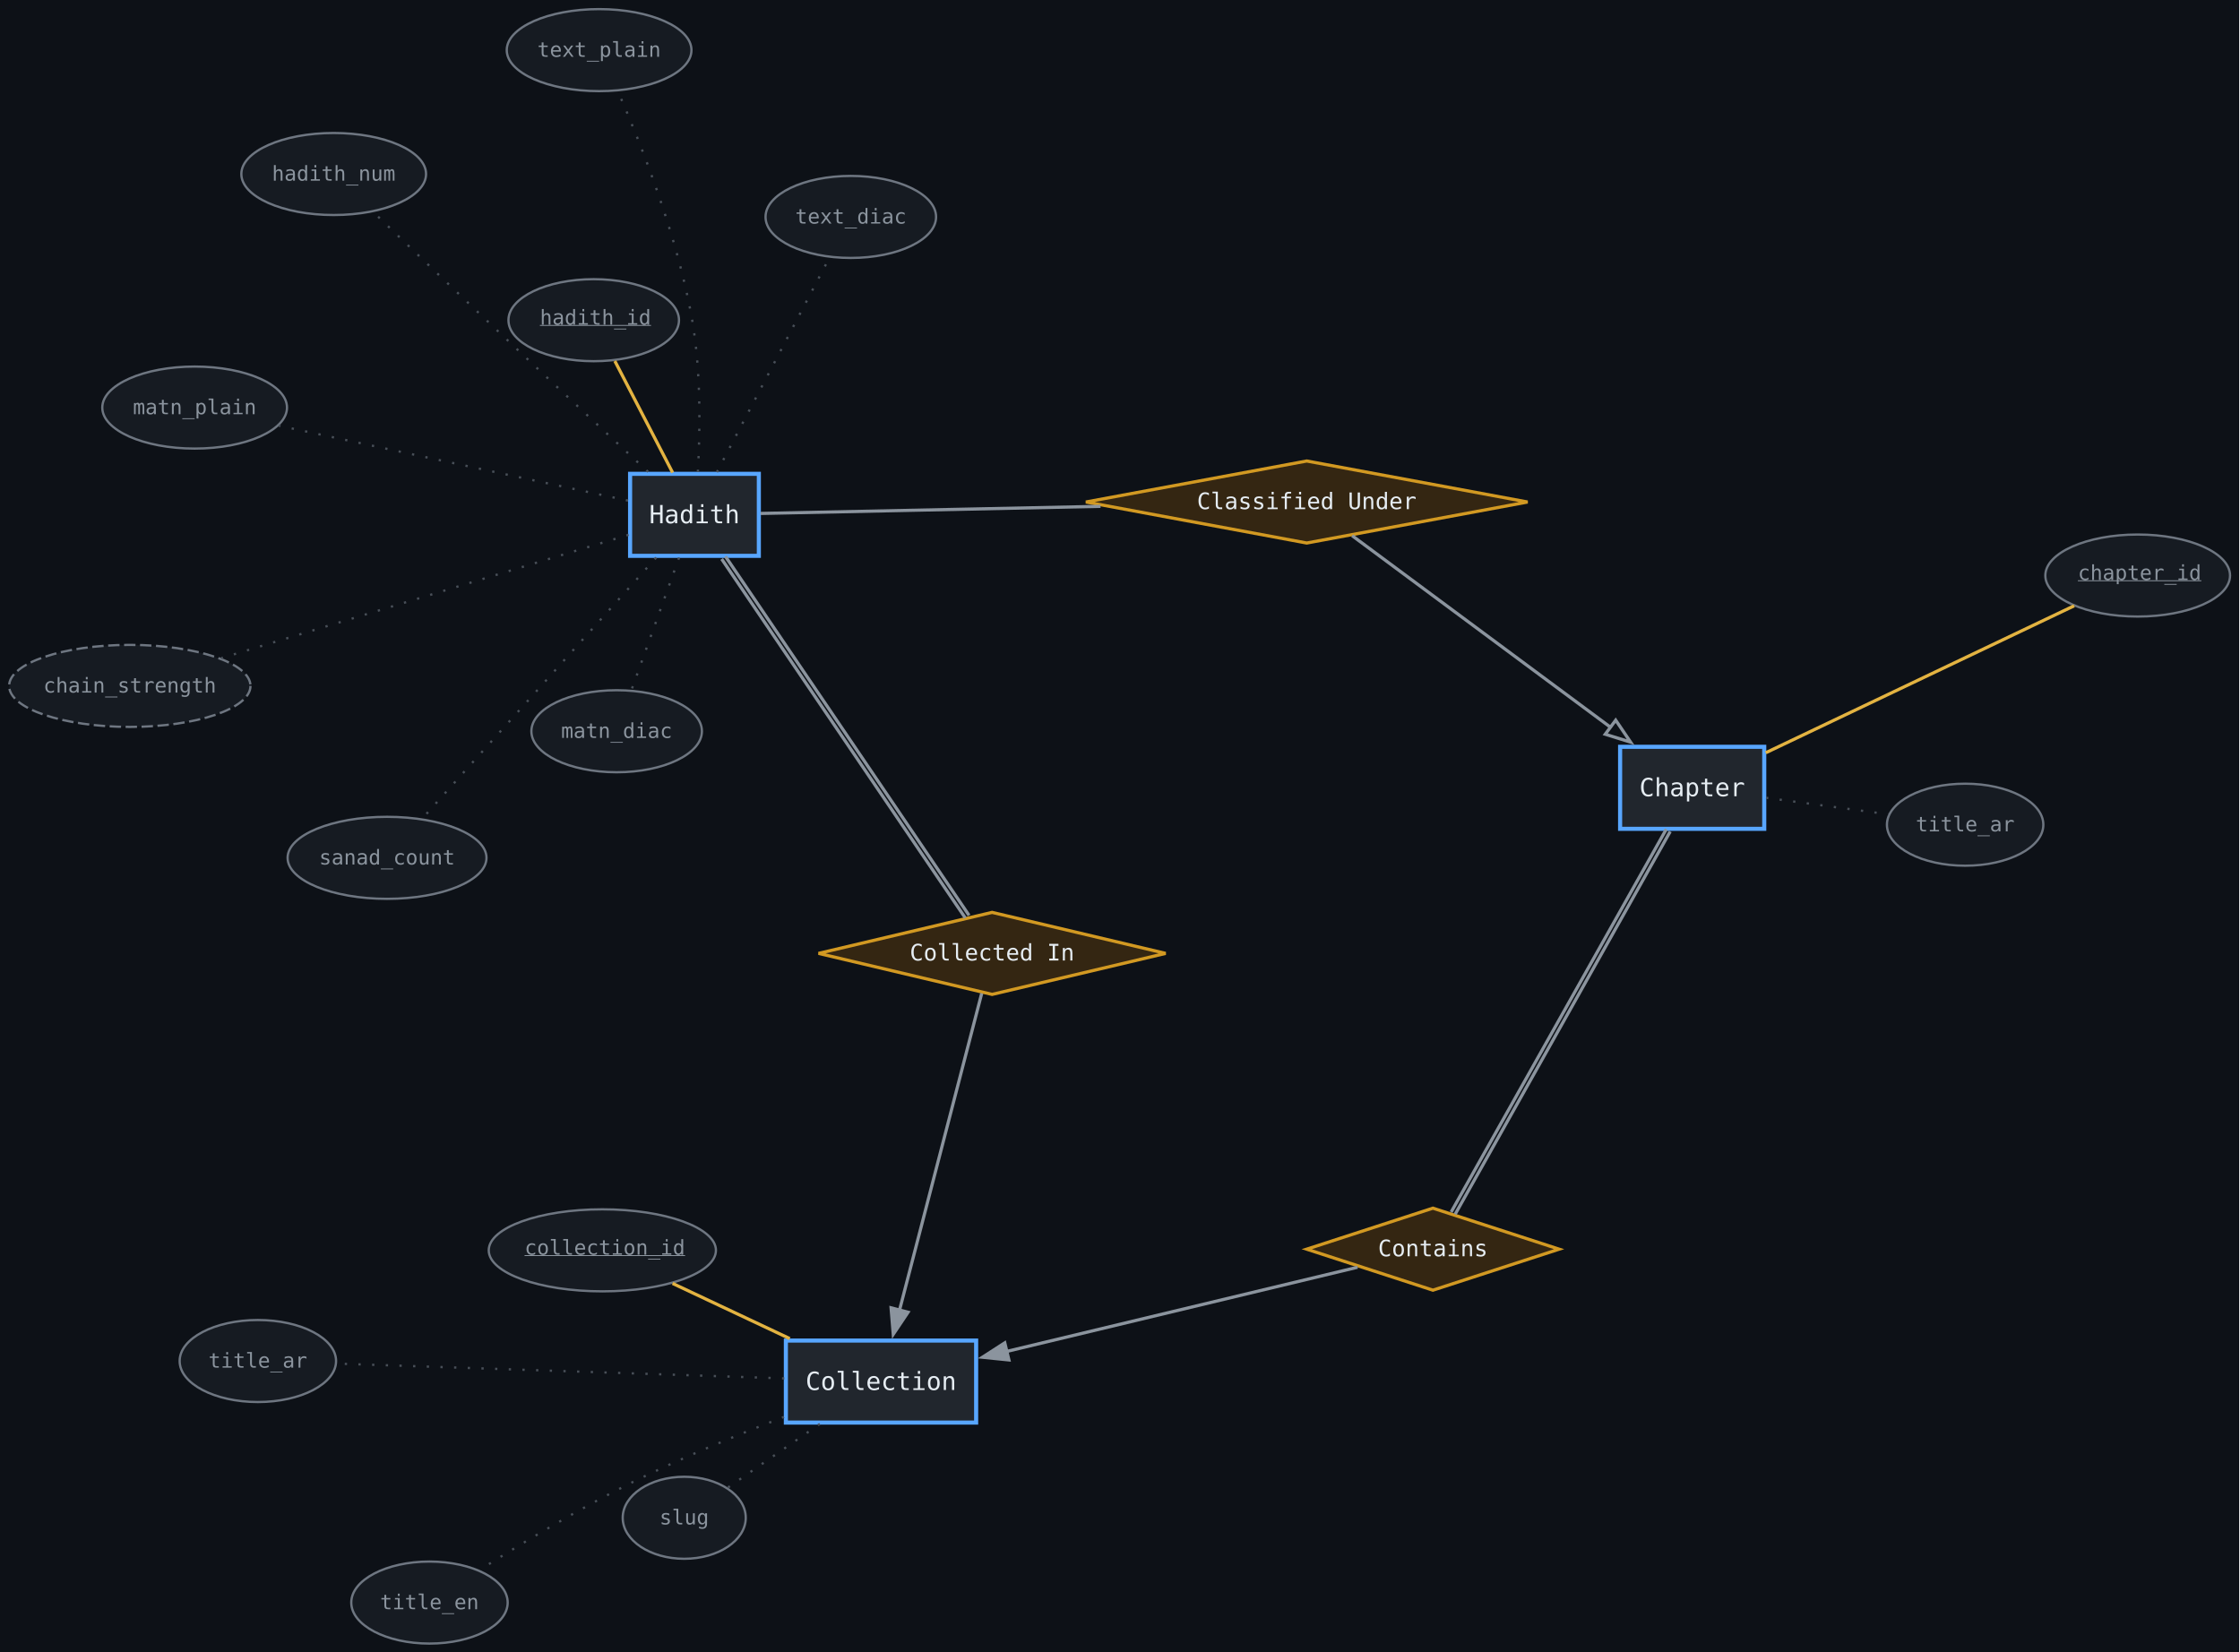
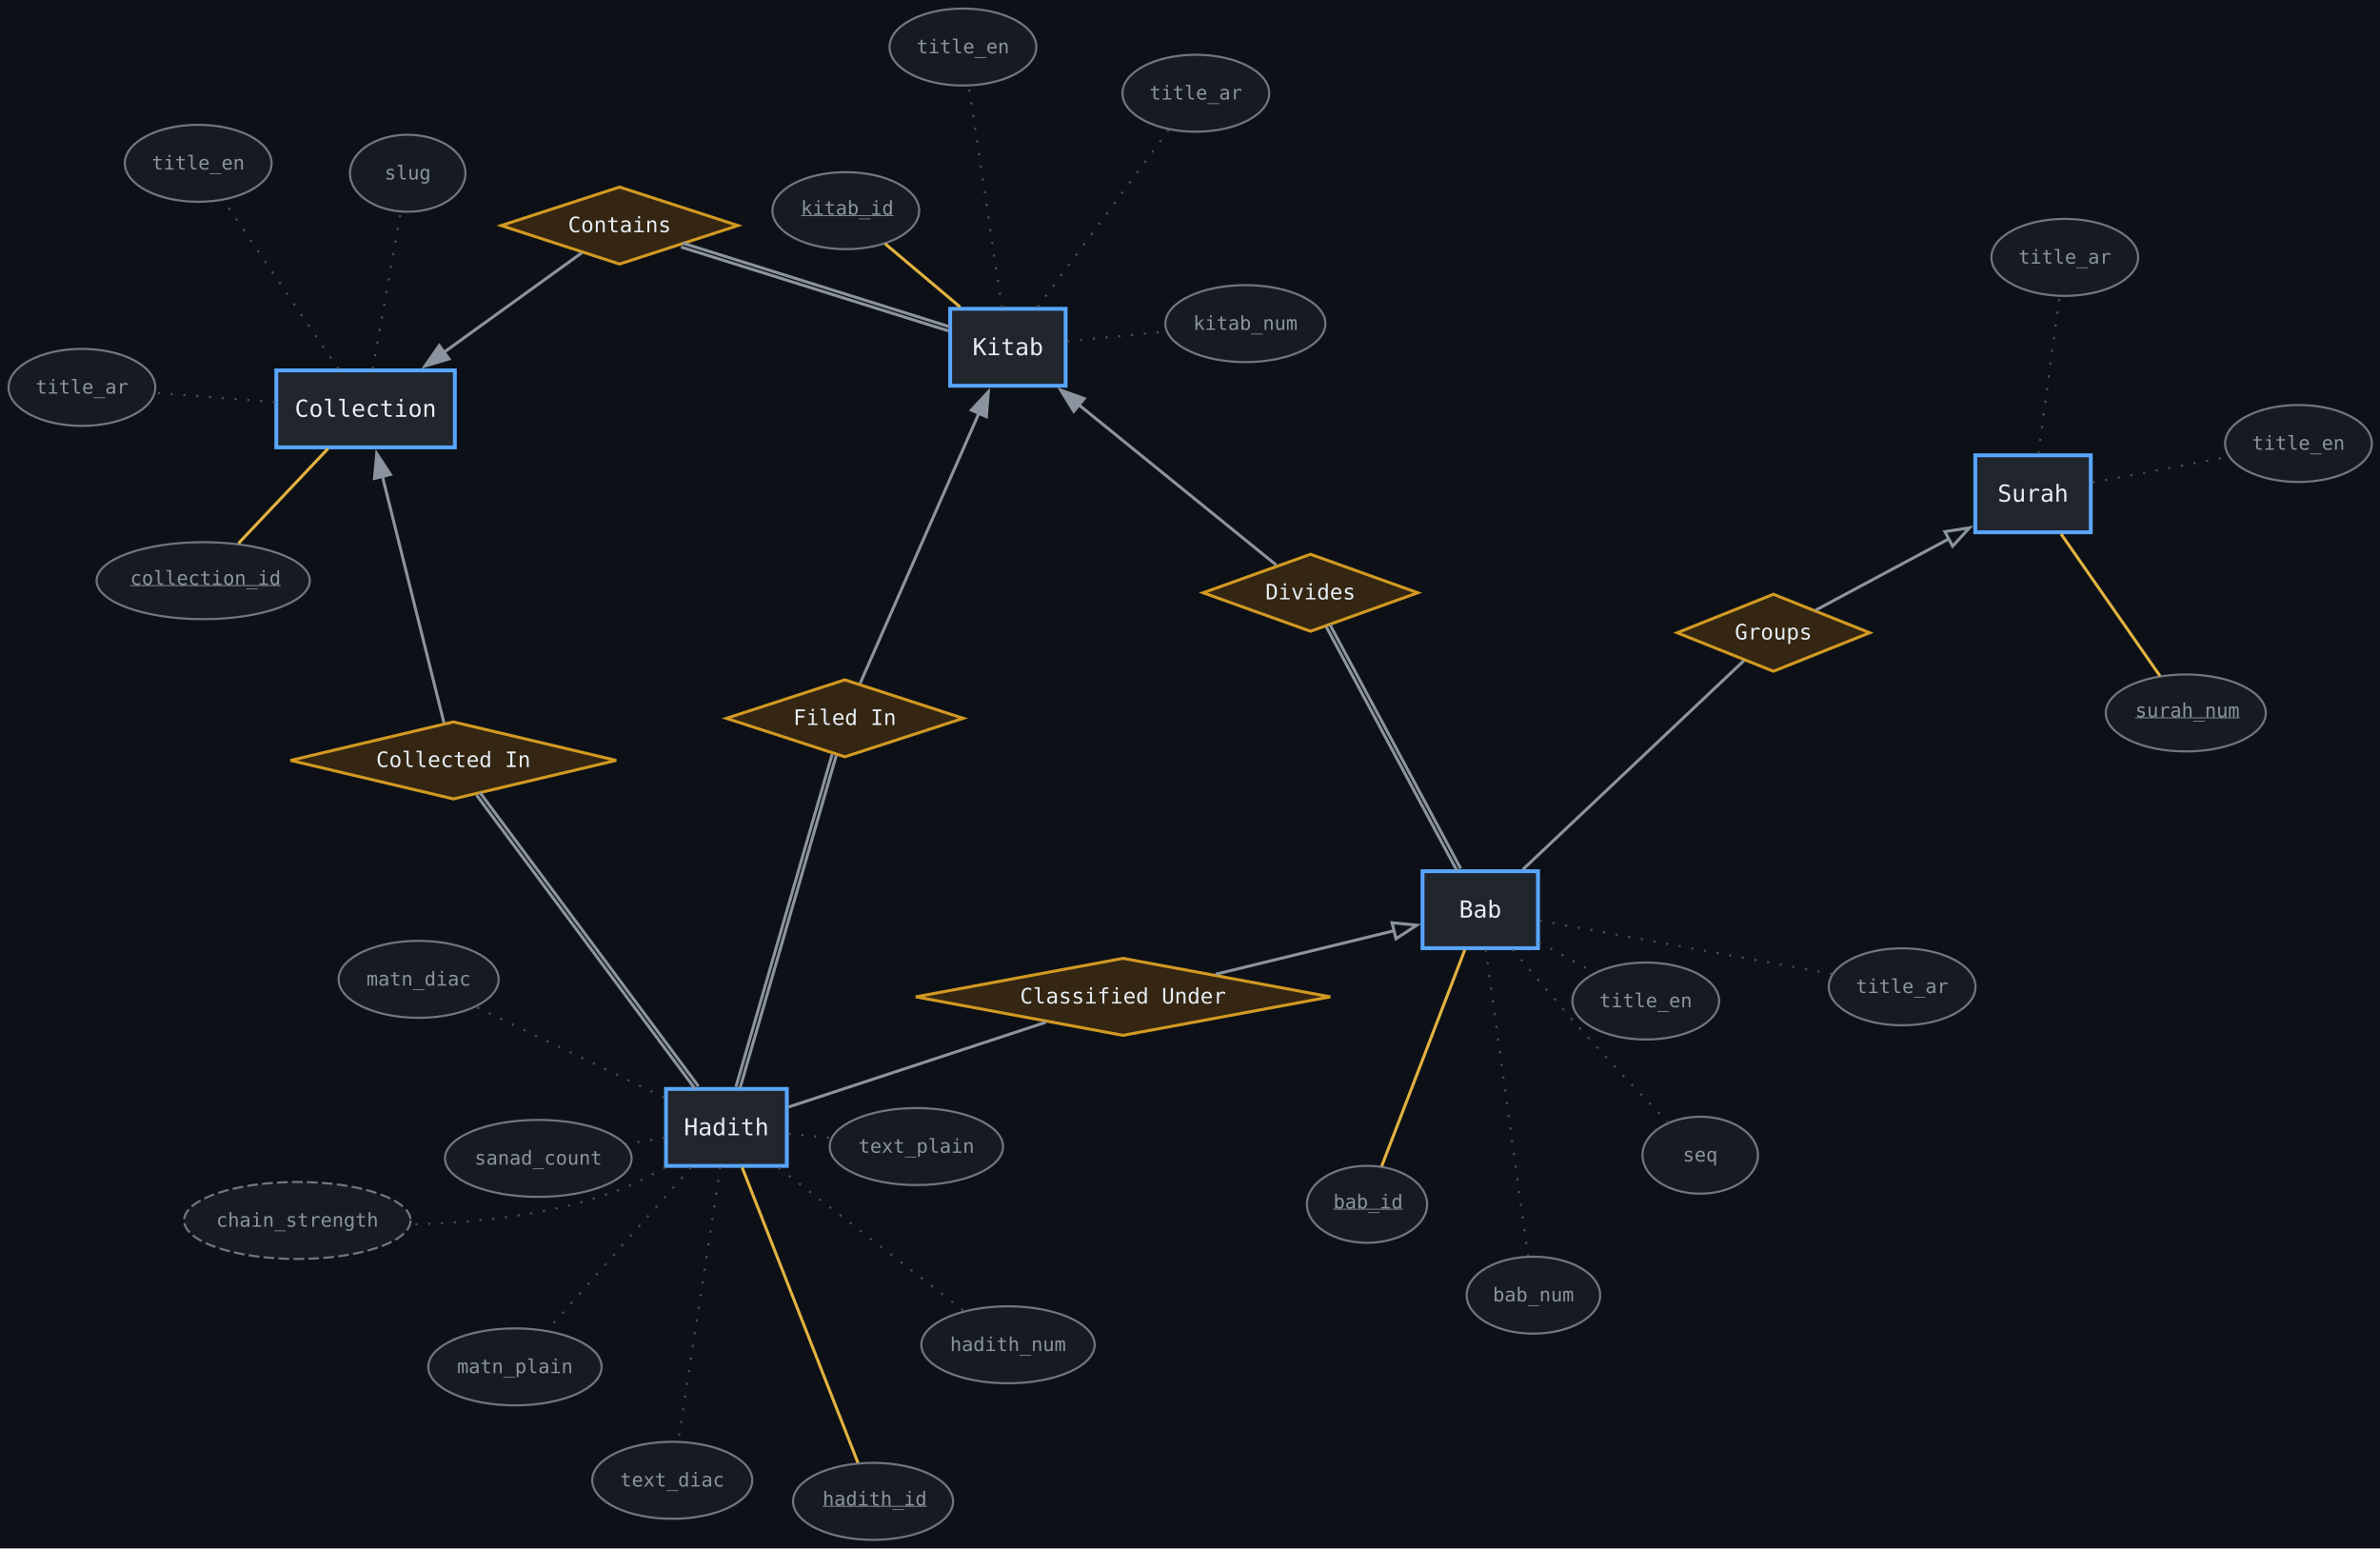
- <svg xmlns="http://www.w3.org/2000/svg" width="983pt" height="725pt" viewBox="0.00 0.00 983.00 725.00">
-   <g id="graph0" class="graph" transform="scale(1 1) rotate(0) translate(4 721.36)">
-     <polygon fill="#0d1117" stroke="none" points="-4,4 -4,-721.36 978.64,-721.36 978.64,4 -4,4" />
+ <svg xmlns="http://www.w3.org/2000/svg" width="1113pt" height="724pt" viewBox="0.00 0.00 1113.00 724.00">
+   <g id="graph0" class="graph" transform="scale(1 1) rotate(0) translate(4 720.06)">
+     <polygon fill="#0d1117" stroke="none" points="-4,4 -4,-720.06 1109.19,-720.06 1109.19,4 -4,4" />
    <g id="node1" class="node">
-       <polygon fill="#21262d" stroke="#58a6ff" stroke-width="1.8" points="424.37,-132.99 340.87,-132.99 340.87,-96.99 424.37,-96.99 424.37,-132.99" />
-       <text xml:space="preserve" text-anchor="middle" x="382.62" y="-111.29" font-family="DejaVu Sans Mono" font-size="11.00" fill="#e6edf3">Collection</text>
+       <polygon fill="#21262d" stroke="#58a6ff" stroke-width="1.8" points="208.71,-546.86 125.21,-546.86 125.21,-510.86 208.71,-510.86 208.71,-546.86" />
+       <text xml:space="preserve" text-anchor="middle" x="166.96" y="-525.16" font-family="DejaVu Sans Mono" font-size="11.00" fill="#e6edf3">Collection</text>
+     </g>
+     <g id="node6" class="node">
+       <polygon fill="#342612" stroke="#d29922" stroke-width="1.4" points="285.74,-632.59 230.36,-614.59 285.74,-596.59 341.12,-614.59 285.74,-632.59" />
+       <text xml:space="preserve" text-anchor="middle" x="285.74" y="-611.46" font-family="DejaVu Sans Mono" font-size="10.00" fill="#e6edf3">Contains</text>
+     </g>
+     <g id="edge25" class="edge">
+       <path fill="none" stroke="#8b949e" stroke-width="1.4" d="M203.46,-555.2C224.97,-570.73 251.21,-589.67 268.18,-601.92" />
+       <polygon fill="#8b949e" stroke="#8b949e" stroke-width="1.4" points="205.92,-552.23 194.75,-548.91 201.41,-558.47 205.92,-552.23" />
+     </g>
+     <g id="node10" class="node">
+       <polygon fill="#342612" stroke="#d29922" stroke-width="1.4" points="208.02,-382.48 131.87,-364.48 208.02,-346.48 284.17,-364.48 208.02,-382.48" />
+       <text xml:space="preserve" text-anchor="middle" x="208.02" y="-361.35" font-family="DejaVu Sans Mono" font-size="10.00" fill="#e6edf3">Collected In</text>
+     </g>
+     <g id="edge27" class="edge">
+       <path fill="none" stroke="#8b949e" stroke-width="1.4" d="M174.79,-497.5C183.35,-463.26 196.73,-409.66 203.61,-382.12" />
+       <polygon fill="#8b949e" stroke="#8b949e" stroke-width="1.4" points="171.12,-496.34 172.19,-507.95 178.59,-498.21 171.12,-496.34" />
+     </g>
+     <g id="node12" class="node">
+       <ellipse fill="#161b22" stroke="#6e7681" cx="91.02" cy="-448.53" rx="49.85" ry="18" />
+       <text xml:space="preserve" text-anchor="start" x="56.9" y="-446.61" font-family="DejaVu Sans Mono" text-decoration="underline" font-size="9.00" fill="#8b949e">collection_id</text>
+     </g>
+     <g id="edge1" class="edge">
+       <path fill="none" stroke="#e3b341" stroke-width="1.4" d="M149.35,-510.23C136.73,-496.88 119.85,-479.03 107.5,-465.96" />
+     </g>
+     <g id="node13" class="node">
+       <ellipse fill="#161b22" stroke="#6e7681" cx="186.66" cy="-639.05" rx="27" ry="18" />
+       <text xml:space="preserve" text-anchor="middle" x="186.66" y="-636.12" font-family="DejaVu Sans Mono" font-size="9.00" fill="#8b949e">slug</text>
+     </g>
+     <g id="edge2" class="edge">
+       <path fill="none" stroke="#484f58" stroke-dasharray="1,5" d="M170.3,-547.55C173.97,-568.06 179.81,-600.75 183.43,-621" />
+     </g>
+     <g id="node14" class="node">
+       <ellipse fill="#161b22" stroke="#6e7681" cx="34.32" cy="-538.92" rx="34.32" ry="18" />
+       <text xml:space="preserve" text-anchor="middle" x="34.32" y="-535.99" font-family="DejaVu Sans Mono" font-size="9.00" fill="#8b949e">title_ar</text>
+     </g>
+     <g id="edge3" class="edge">
+       <path fill="none" stroke="#484f58" stroke-dasharray="1,5" d="M124.63,-532.07C106.58,-533.44 85.8,-535.01 68.72,-536.31" />
+     </g>
+     <g id="node15" class="node">
+       <ellipse fill="#161b22" stroke="#6e7681" cx="88.7" cy="-643.7" rx="34.32" ry="18" />
+       <text xml:space="preserve" text-anchor="middle" x="88.7" y="-640.78" font-family="DejaVu Sans Mono" font-size="9.00" fill="#8b949e">title_en</text>
+     </g>
+     <g id="edge4" class="edge">
+       <path fill="none" stroke="#484f58" stroke-dasharray="1,5" d="M154.21,-547.57C139.32,-569.43 114.86,-605.31 100.42,-626.5" />
+     </g>
+     <g id="node2" class="node">
+       <polygon fill="#21262d" stroke="#58a6ff" stroke-width="1.8" points="494.35,-575.67 440.35,-575.67 440.35,-539.67 494.35,-539.67 494.35,-575.67" />
+       <text xml:space="preserve" text-anchor="middle" x="467.35" y="-553.97" font-family="DejaVu Sans Mono" font-size="11.00" fill="#e6edf3">Kitab</text>
+     </g>
+     <g id="edge26" class="edge">
+       <path fill="none" stroke="#8b949e" stroke-width="1.4" d="M440.07,-567.27C406.33,-577.84 349.48,-595.66 315.08,-606.44" />
+       <path fill="none" stroke="#8b949e" stroke-width="1.4" d="M439.47,-565.36C405.73,-575.93 348.88,-593.75 314.49,-604.53" />
+     </g>
+     <g id="node7" class="node">
+       <polygon fill="#342612" stroke="#d29922" stroke-width="1.4" points="608.83,-460.87 558.64,-442.87 608.83,-424.87 659.02,-442.87 608.83,-460.87" />
+       <text xml:space="preserve" text-anchor="middle" x="608.83" y="-439.75" font-family="DejaVu Sans Mono" font-size="10.00" fill="#e6edf3">Divides</text>
+     </g>
+     <g id="edge29" class="edge">
+       <path fill="none" stroke="#8b949e" stroke-width="1.4" d="M500.5,-530.77C529.55,-507.19 570.53,-473.95 592.83,-455.85" />
+       <polygon fill="#8b949e" stroke="#8b949e" stroke-width="1.4" points="498.16,-527.71 492.04,-537.63 503.01,-533.69 498.16,-527.71" />
+     </g>
+     <g id="node9" class="node">
+       <polygon fill="#342612" stroke="#d29922" stroke-width="1.4" points="391.06,-402.16 335.68,-384.16 391.06,-366.16 446.44,-384.16 391.06,-402.16" />
+       <text xml:space="preserve" text-anchor="middle" x="391.06" y="-381.04" font-family="DejaVu Sans Mono" font-size="10.00" fill="#e6edf3">Filed In</text>
+     </g>
+     <g id="edge33" class="edge">
+       <path fill="none" stroke="#8b949e" stroke-width="1.4" d="M453.76,-526.77C437.52,-489.81 410.92,-429.34 398.23,-400.48" />
+       <polygon fill="#8b949e" stroke="#8b949e" stroke-width="1.4" points="450.24,-528.31 458.19,-536.83 457.28,-525.21 450.24,-528.31" />
+     </g>
+     <g id="node16" class="node">
+       <ellipse fill="#161b22" stroke="#6e7681" cx="391.54" cy="-621.55" rx="34.32" ry="18" />
+       <text xml:space="preserve" text-anchor="start" x="370.54" y="-619.63" font-family="DejaVu Sans Mono" text-decoration="underline" font-size="9.00" fill="#8b949e">kitab_id</text>
+     </g>
+     <g id="edge5" class="edge">
+       <path fill="none" stroke="#e3b341" stroke-width="1.4" d="M445.01,-576.49C433.83,-585.91 420.47,-597.18 409.89,-606.09" />
+     </g>
+     <g id="node17" class="node">
+       <ellipse fill="#161b22" stroke="#6e7681" cx="578.41" cy="-568.73" rx="37.42" ry="18" />
+       <text xml:space="preserve" text-anchor="middle" x="578.41" y="-565.8" font-family="DejaVu Sans Mono" font-size="9.00" fill="#8b949e">kitab_num</text>
+     </g>
+     <g id="edge6" class="edge">
+       <path fill="none" stroke="#484f58" stroke-dasharray="1,5" d="M495.09,-560.43C509.09,-561.82 526.28,-563.54 541.4,-565.04" />
+     </g>
+     <g id="node18" class="node">
+       <ellipse fill="#161b22" stroke="#6e7681" cx="446.32" cy="-698.06" rx="34.32" ry="18" />
+       <text xml:space="preserve" text-anchor="middle" x="446.32" y="-695.13" font-family="DejaVu Sans Mono" font-size="9.00" fill="#8b949e">title_en</text>
+     </g>
+     <g id="edge7" class="edge">
+       <path fill="none" stroke="#484f58" stroke-dasharray="1,5" d="M464.56,-576.31C460.51,-603.31 453.07,-652.99 449.06,-679.78" />
+     </g>
+     <g id="node19" class="node">
+       <ellipse fill="#161b22" stroke="#6e7681" cx="555.23" cy="-676.46" rx="34.32" ry="18" />
+       <text xml:space="preserve" text-anchor="middle" x="555.23" y="-673.53" font-family="DejaVu Sans Mono" font-size="9.00" fill="#8b949e">title_ar</text>
+     </g>
+     <g id="edge8" class="edge">
+       <path fill="none" stroke="#484f58" stroke-dasharray="1,5" d="M481.27,-576.49C498.12,-599.26 526.23,-637.26 542.51,-659.27" />
+     </g>
+     <g id="node3" class="node">
+       <polygon fill="#21262d" stroke="#58a6ff" stroke-width="1.8" points="973.74,-507.16 919.74,-507.16 919.74,-471.16 973.74,-471.16 973.74,-507.16" />
+       <text xml:space="preserve" text-anchor="middle" x="946.74" y="-485.46" font-family="DejaVu Sans Mono" font-size="11.00" fill="#e6edf3">Surah</text>
+     </g>
+     <g id="node8" class="node">
+       <polygon fill="#342612" stroke="#d29922" stroke-width="1.4" points="825.34,-442.17 780.35,-424.17 825.34,-406.17 870.34,-424.17 825.34,-442.17" />
+       <text xml:space="preserve" text-anchor="middle" x="825.34" y="-421.04" font-family="DejaVu Sans Mono" font-size="10.00" fill="#e6edf3">Groups</text>
+     </g>
+     <g id="edge31" class="edge">
+       <path fill="none" stroke="#8b949e" stroke-width="1.4" d="M907.48,-468.14C886.65,-456.99 861.95,-443.77 845.12,-434.75" />
+       <polygon fill="none" stroke="#8b949e" stroke-width="1.4" points="905.51,-471.45 917.03,-473.25 909.14,-464.67 905.51,-471.45" />
+     </g>
+     <g id="node20" class="node">
+       <ellipse fill="#161b22" stroke="#6e7681" cx="1018.18" cy="-386.67" rx="37.42" ry="18" />
+       <text xml:space="preserve" text-anchor="start" x="994.55" y="-384.75" font-family="DejaVu Sans Mono" text-decoration="underline" font-size="9.00" fill="#8b949e">surah_num</text>
+     </g>
+     <g id="edge9" class="edge">
+       <path fill="none" stroke="#e3b341" stroke-width="1.4" d="M959.85,-470.36C973.06,-451.41 993.28,-422.39 1006.11,-403.98" />
+     </g>
+     <g id="node21" class="node">
+       <ellipse fill="#161b22" stroke="#6e7681" cx="1070.88" cy="-512.68" rx="34.32" ry="18" />
+       <text xml:space="preserve" text-anchor="middle" x="1070.88" y="-509.75" font-family="DejaVu Sans Mono" font-size="9.00" fill="#8b949e">title_en</text>
+     </g>
+     <g id="edge10" class="edge">
+       <path fill="none" stroke="#484f58" stroke-dasharray="1,5" d="M974.6,-494.44C993.47,-498.01 1018.48,-502.75 1038.28,-506.5" />
+     </g>
+     <g id="node22" class="node">
+       <ellipse fill="#161b22" stroke="#6e7681" cx="961.59" cy="-599.7" rx="34.32" ry="18" />
+       <text xml:space="preserve" text-anchor="middle" x="961.59" y="-596.78" font-family="DejaVu Sans Mono" font-size="9.00" fill="#8b949e">title_ar</text>
+     </g>
+     <g id="edge11" class="edge">
+       <path fill="none" stroke="#484f58" stroke-dasharray="1,5" d="M949.26,-507.92C952.02,-528.49 956.43,-561.28 959.15,-581.6" />
    </g>
    <g id="node4" class="node">
-       <polygon fill="#342612" stroke="#d29922" stroke-width="1.4" points="624.82,-191.1 569.44,-173.1 624.82,-155.1 680.2,-173.1 624.82,-191.1" />
-       <text xml:space="preserve" text-anchor="middle" x="624.82" y="-169.98" font-family="DejaVu Sans Mono" font-size="10.00" fill="#e6edf3">Contains</text>
+       <polygon fill="#21262d" stroke="#58a6ff" stroke-width="1.8" points="715.25,-312.67 661.25,-312.67 661.25,-276.67 715.25,-276.67 715.25,-312.67" />
+       <text xml:space="preserve" text-anchor="middle" x="688.25" y="-290.97" font-family="DejaVu Sans Mono" font-size="11.00" fill="#e6edf3">Bab</text>
+     </g>
+     <g id="edge30" class="edge">
+       <path fill="none" stroke="#8b949e" stroke-width="1.4" d="M679.07,-313.92C663.21,-343.51 632.69,-400.47 618,-427.87" />
+       <path fill="none" stroke="#8b949e" stroke-width="1.4" d="M677.31,-312.97C661.45,-342.57 630.92,-399.53 616.24,-426.93" />
+     </g>
+     <g id="edge32" class="edge">
+       <path fill="none" stroke="#8b949e" stroke-width="1.4" d="M708.18,-313.5C736.4,-340.16 787.27,-388.21 811.62,-411.21" />
+     </g>
+     <g id="node11" class="node">
+       <polygon fill="#342612" stroke="#d29922" stroke-width="1.4" points="521.18,-271.92 424.27,-253.92 521.18,-235.92 618.1,-253.92 521.18,-271.92" />
+       <text xml:space="preserve" text-anchor="middle" x="521.18" y="-250.79" font-family="DejaVu Sans Mono" font-size="10.00" fill="#e6edf3">Classified Under</text>
+     </g>
+     <g id="edge35" class="edge">
+       <path fill="none" stroke="#8b949e" stroke-width="1.4" d="M648.2,-284.9C622.96,-278.75 590.36,-270.79 564.51,-264.49" />
+       <polygon fill="none" stroke="#8b949e" stroke-width="1.4" points="647,-288.57 658.6,-287.44 648.83,-281.09 647,-288.57" />
+     </g>
+     <g id="node23" class="node">
+       <ellipse fill="#161b22" stroke="#6e7681" cx="635.29" cy="-156.9" rx="28.11" ry="18" />
+       <text xml:space="preserve" text-anchor="start" x="619.54" y="-154.98" font-family="DejaVu Sans Mono" text-decoration="underline" font-size="9.00" fill="#8b949e">bab_id</text>
+     </g>
+     <g id="edge12" class="edge">
+       <path fill="none" stroke="#e3b341" stroke-width="1.4" d="M680.99,-275.81C670.74,-249.13 652.14,-200.73 642.12,-174.67" />
+     </g>
+     <g id="node24" class="node">
+       <ellipse fill="#161b22" stroke="#6e7681" cx="791.11" cy="-179.87" rx="27" ry="18" />
+       <text xml:space="preserve" text-anchor="middle" x="791.11" y="-176.95" font-family="DejaVu Sans Mono" font-size="9.00" fill="#8b949e">seq</text>
+     </g>
+     <g id="edge13" class="edge">
+       <path fill="none" stroke="#484f58" stroke-dasharray="1,5" d="M703.48,-276.02C713.07,-264.43 725.78,-249.31 737.46,-236.28 750.26,-221.98 765.37,-206.19 776.28,-194.96" />
+     </g>
+     <g id="node25" class="node">
+       <ellipse fill="#161b22" stroke="#6e7681" cx="713.1" cy="-114.42" rx="31.21" ry="18" />
+       <text xml:space="preserve" text-anchor="middle" x="713.1" y="-111.49" font-family="DejaVu Sans Mono" font-size="9.00" fill="#8b949e">bab_num</text>
+     </g>
+     <g id="edge14" class="edge">
+       <path fill="none" stroke="#484f58" stroke-dasharray="1,5" d="M690.81,-276.06C695.6,-241.34 705.83,-167.1 710.58,-132.66" />
+     </g>
+     <g id="node26" class="node">
+       <ellipse fill="#161b22" stroke="#6e7681" cx="765.64" cy="-251.97" rx="34.32" ry="18" />
+       <text xml:space="preserve" text-anchor="middle" x="765.64" y="-249.04" font-family="DejaVu Sans Mono" font-size="9.00" fill="#8b949e">title_en</text>
    </g>
    <g id="edge15" class="edge">
-       <path fill="none" stroke="#8b949e" stroke-width="1.4" d="M437.61,-128.18C485.09,-139.57 552.11,-155.66 591.75,-165.17" />
-       <polygon fill="#8b949e" stroke="#8b949e" stroke-width="1.4" points="438.74,-124.49 427.14,-125.67 436.94,-131.98 438.74,-124.49" />
+       <path fill="none" stroke="#484f58" stroke-dasharray="1,5" d="M715.75,-279.5C724.18,-274.85 733.38,-269.77 741.56,-265.25" />
+     </g>
+     <g id="node27" class="node">
+       <ellipse fill="#161b22" stroke="#6e7681" cx="885.53" cy="-258.61" rx="34.32" ry="18" />
+       <text xml:space="preserve" text-anchor="middle" x="885.53" y="-255.68" font-family="DejaVu Sans Mono" font-size="9.00" fill="#8b949e">title_ar</text>
+     </g>
+     <g id="edge16" class="edge">
+       <path fill="none" stroke="#484f58" stroke-dasharray="1,5" d="M716.09,-289.58C752.1,-283 814.7,-271.56 852.9,-264.57" />
    </g>
    <g id="node5" class="node">
-       <polygon fill="#342612" stroke="#d29922" stroke-width="1.4" points="431.37,-320.92 355.22,-302.92 431.37,-284.92 507.52,-302.92 431.37,-320.92" />
-       <text xml:space="preserve" text-anchor="middle" x="431.37" y="-299.8" font-family="DejaVu Sans Mono" font-size="10.00" fill="#e6edf3">Collected In</text>
+       <polygon fill="#21262d" stroke="#58a6ff" stroke-width="1.8" points="363.96,-210.86 307.46,-210.86 307.46,-174.86 363.96,-174.86 363.96,-210.86" />
+       <text xml:space="preserve" text-anchor="middle" x="335.71" y="-189.16" font-family="DejaVu Sans Mono" font-size="11.00" fill="#e6edf3">Hadith</text>
+     </g>
+     <g id="edge34" class="edge">
+       <path fill="none" stroke="#8b949e" stroke-width="1.4" d="M342.08,-211.27C352.82,-248.41 376.71,-330.98 387.07,-366.78" />
+       <path fill="none" stroke="#8b949e" stroke-width="1.4" d="M340.16,-211.83C350.9,-248.97 374.79,-331.54 385.15,-367.34" />
+     </g>
+     <g id="edge28" class="edge">
+       <path fill="none" stroke="#8b949e" stroke-width="1.4" d="M322.6,-212.15C297.27,-246.2 244.03,-317.75 220.47,-349.42" />
+       <path fill="none" stroke="#8b949e" stroke-width="1.4" d="M321,-210.96C295.66,-245.01 242.42,-316.56 218.86,-348.23" />
+     </g>
+     <g id="edge36" class="edge">
+       <path fill="none" stroke="#8b949e" stroke-width="1.4" d="M364.69,-202.4C397.19,-213.1 449.94,-230.46 485.09,-242.03" />
+     </g>
+     <g id="node28" class="node">
+       <ellipse fill="#161b22" stroke="#6e7681" cx="404.29" cy="-18" rx="37.42" ry="18" />
+       <text xml:space="preserve" text-anchor="start" x="380.67" y="-16.07" font-family="DejaVu Sans Mono" text-decoration="underline" font-size="9.00" fill="#8b949e">hadith_id</text>
    </g>
    <g id="edge17" class="edge">
-       <path fill="none" stroke="#8b949e" stroke-width="1.4" d="M390.74,-146.3C401.08,-186.15 418.58,-253.62 426.82,-285.39" />
-       <polygon fill="#8b949e" stroke="#8b949e" stroke-width="1.4" points="394.49,-145.43 388,-135.74 387.04,-147.36 394.49,-145.43" />
-     </g>
-     <g id="node7" class="node">
-       <ellipse fill="#161b22" stroke="#6e7681" cx="260.33" cy="-172.59" rx="49.85" ry="18" />
-       <text xml:space="preserve" text-anchor="start" x="226.2" y="-170.67" font-family="DejaVu Sans Mono" text-decoration="underline" font-size="9.00" fill="#8b949e">collection_id</text>
-     </g>
-     <g id="edge1" class="edge">
-       <path fill="none" stroke="#e3b341" stroke-width="1.4" d="M342.58,-133.85C325.86,-141.72 306.74,-150.73 291.15,-158.07" />
-     </g>
-     <g id="node8" class="node">
-       <ellipse fill="#161b22" stroke="#6e7681" cx="296.27" cy="-55.21" rx="27" ry="18" />
-       <text xml:space="preserve" text-anchor="middle" x="296.27" y="-52.29" font-family="DejaVu Sans Mono" font-size="9.00" fill="#8b949e">slug</text>
-     </g>
-     <g id="edge2" class="edge">
-       <path fill="none" stroke="#484f58" stroke-dasharray="1,5" d="M355.77,-96.4C342.7,-87.35 327.29,-76.69 315.43,-68.47" />
-     </g>
-     <g id="node9" class="node">
-       <ellipse fill="#161b22" stroke="#6e7681" cx="109.16" cy="-124.01" rx="34.32" ry="18" />
-       <text xml:space="preserve" text-anchor="middle" x="109.16" y="-121.09" font-family="DejaVu Sans Mono" font-size="9.00" fill="#8b949e">title_ar</text>
-     </g>
-     <g id="edge3" class="edge">
-       <path fill="none" stroke="#484f58" stroke-dasharray="1,5" d="M340.19,-116.39C286.18,-118.17 193.9,-121.21 143.87,-122.87" />
-     </g>
-     <g id="node10" class="node">
-       <ellipse fill="#161b22" stroke="#6e7681" cx="184.47" cy="-18" rx="34.32" ry="18" />
-       <text xml:space="preserve" text-anchor="middle" x="184.47" y="-15.07" font-family="DejaVu Sans Mono" font-size="9.00" fill="#8b949e">title_en</text>
-     </g>
-     <g id="edge4" class="edge">
-       <path fill="none" stroke="#484f58" stroke-dasharray="1,5" d="M340.07,-99.48C319.67,-91.62 295.08,-81.5 273.69,-70.9 249.97,-59.15 224.07,-43.45 206.32,-32.21" />
-     </g>
-     <g id="node2" class="node">
-       <polygon fill="#21262d" stroke="#58a6ff" stroke-width="1.8" points="770.22,-393.59 706.97,-393.59 706.97,-357.59 770.22,-357.59 770.22,-393.59" />
-       <text xml:space="preserve" text-anchor="middle" x="738.59" y="-371.89" font-family="DejaVu Sans Mono" font-size="11.00" fill="#e6edf3">Chapter</text>
-     </g>
-     <g id="edge16" class="edge">
-       <path fill="none" stroke="#8b949e" stroke-width="1.4" d="M727.22,-357.4C705,-317.84 653.55,-226.27 632.83,-189.4" />
-       <path fill="none" stroke="#8b949e" stroke-width="1.4" d="M728.96,-356.42C706.74,-316.86 655.29,-225.29 634.57,-188.42" />
-     </g>
-     <g id="node6" class="node">
-       <polygon fill="#342612" stroke="#d29922" stroke-width="1.4" points="569.45,-519.03 472.54,-501.03 569.45,-483.03 666.37,-501.03 569.45,-519.03" />
-       <text xml:space="preserve" text-anchor="middle" x="569.45" y="-497.9" font-family="DejaVu Sans Mono" font-size="10.00" fill="#e6edf3">Classified Under</text>
+       <path fill="none" stroke="#e3b341" stroke-width="1.4" d="M343.05,-174.15C356.32,-140.32 384.13,-69.4 397.21,-36.05" />
+     </g>
+     <g id="node29" class="node">
+       <ellipse fill="#161b22" stroke="#6e7681" cx="467.39" cy="-91.21" rx="40.53" ry="18" />
+       <text xml:space="preserve" text-anchor="middle" x="467.39" y="-88.28" font-family="DejaVu Sans Mono" font-size="9.00" fill="#8b949e">hadith_num</text>
+     </g>
+     <g id="edge18" class="edge">
+       <path fill="none" stroke="#484f58" stroke-dasharray="1,5" d="M360.17,-173.98C385.16,-154.69 423.53,-125.07 446.95,-106.99" />
+     </g>
+     <g id="node30" class="node">
+       <ellipse fill="#161b22" stroke="#6e7681" cx="424.54" cy="-183.91" rx="40.53" ry="18" />
+       <text xml:space="preserve" text-anchor="middle" x="424.54" y="-180.98" font-family="DejaVu Sans Mono" font-size="9.00" fill="#8b949e">text_plain</text>
    </g>
    <g id="edge19" class="edge">
-       <path fill="none" stroke="#8b949e" stroke-width="1.4" d="M703.13,-401.89C668.59,-427.5 617.33,-465.52 589.38,-486.24" />
-       <polygon fill="none" stroke="#8b949e" stroke-width="1.4" points="705.03,-405.28 711.57,-395.64 700.44,-399.1 705.03,-405.28" />
-     </g>
-     <g id="node11" class="node">
-       <ellipse fill="#161b22" stroke="#6e7681" cx="934.1" cy="-468.76" rx="40.53" ry="18" />
-       <text xml:space="preserve" text-anchor="start" x="907.85" y="-466.84" font-family="DejaVu Sans Mono" text-decoration="underline" font-size="9.00" fill="#8b949e">chapter_id</text>
-     </g>
-     <g id="edge5" class="edge">
-       <path fill="none" stroke="#e3b341" stroke-width="1.4" d="M770.88,-390.98C808.62,-408.97 870.46,-438.44 906.21,-455.47" />
-     </g>
-     <g id="node12" class="node">
-       <ellipse fill="#161b22" stroke="#6e7681" cx="858.38" cy="-359.4" rx="34.32" ry="18" />
-       <text xml:space="preserve" text-anchor="middle" x="858.38" y="-356.47" font-family="DejaVu Sans Mono" font-size="9.00" fill="#8b949e">title_ar</text>
-     </g>
-     <g id="edge6" class="edge">
-       <path fill="none" stroke="#484f58" stroke-dasharray="1,5" d="M771.01,-371.21C787.64,-368.96 807.87,-366.23 824.68,-363.96" />
-     </g>
-     <g id="node3" class="node">
-       <polygon fill="#21262d" stroke="#58a6ff" stroke-width="1.8" points="329.01,-513.4 272.51,-513.4 272.51,-477.4 329.01,-477.4 329.01,-513.4" />
-       <text xml:space="preserve" text-anchor="middle" x="300.76" y="-491.7" font-family="DejaVu Sans Mono" font-size="11.00" fill="#e6edf3">Hadith</text>
-     </g>
-     <g id="edge18" class="edge">
-       <path fill="none" stroke="#8b949e" stroke-width="1.4" d="M312.69,-476.03C338.31,-438.29 395.57,-353.9 419.6,-318.49" />
-       <path fill="none" stroke="#8b949e" stroke-width="1.4" d="M314.35,-477.16C339.96,-439.41 397.22,-355.02 421.25,-319.61" />
+       <path fill="none" stroke="#484f58" stroke-dasharray="1,5" d="M364.79,-189.93C371.17,-189.29 378.02,-188.6 384.74,-187.92" />
+     </g>
+     <g id="node31" class="node">
+       <ellipse fill="#161b22" stroke="#6e7681" cx="310.37" cy="-27.85" rx="37.42" ry="18" />
+       <text xml:space="preserve" text-anchor="middle" x="310.37" y="-24.93" font-family="DejaVu Sans Mono" font-size="9.00" fill="#8b949e">text_diac</text>
    </g>
    <g id="edge20" class="edge">
-       <path fill="none" stroke="#8b949e" stroke-width="1.4" d="M329.77,-496.01C365.26,-496.75 427.02,-498.04 478.96,-499.13" />
-     </g>
-     <g id="node13" class="node">
-       <ellipse fill="#161b22" stroke="#6e7681" cx="256.55" cy="-580.83" rx="37.42" ry="18" />
-       <text xml:space="preserve" text-anchor="start" x="232.93" y="-578.9" font-family="DejaVu Sans Mono" text-decoration="underline" font-size="9.00" fill="#8b949e">hadith_id</text>
-     </g>
-     <g id="edge7" class="edge">
-       <path fill="none" stroke="#e3b341" stroke-width="1.4" d="M291.17,-513.94C283.65,-528.46 273.26,-548.55 265.82,-562.91" />
-     </g>
-     <g id="node14" class="node">
-       <ellipse fill="#161b22" stroke="#6e7681" cx="142.44" cy="-644.99" rx="40.53" ry="18" />
-       <text xml:space="preserve" text-anchor="middle" x="142.44" y="-642.07" font-family="DejaVu Sans Mono" font-size="9.00" fill="#8b949e">hadith_num</text>
-     </g>
-     <g id="edge8" class="edge">
-       <path fill="none" stroke="#484f58" stroke-dasharray="1,5" d="M280.39,-514.28C265.32,-528.27 244.32,-547.83 226,-565.14 202.94,-586.9 176.52,-612.22 159.66,-628.42" />
-     </g>
-     <g id="node15" class="node">
-       <ellipse fill="#161b22" stroke="#6e7681" cx="258.91" cy="-699.36" rx="40.53" ry="18" />
-       <text xml:space="preserve" text-anchor="middle" x="258.91" y="-696.43" font-family="DejaVu Sans Mono" font-size="9.00" fill="#8b949e">text_plain</text>
-     </g>
-     <g id="edge9" class="edge">
-       <path fill="none" stroke="#484f58" stroke-dasharray="1,5" d="M302.25,-514.22C303.23,-531.64 303.7,-558.18 299.77,-580.83 293.37,-617.72 277.12,-658.54 267.15,-681.36" />
-     </g>
-     <g id="node16" class="node">
-       <ellipse fill="#161b22" stroke="#6e7681" cx="369.37" cy="-626.15" rx="37.42" ry="18" />
-       <text xml:space="preserve" text-anchor="middle" x="369.37" y="-623.23" font-family="DejaVu Sans Mono" font-size="9.00" fill="#8b949e">text_diac</text>
-     </g>
-     <g id="edge10" class="edge">
-       <path fill="none" stroke="#484f58" stroke-dasharray="1,5" d="M310.59,-514.13C323.78,-539.27 347.05,-583.61 360,-608.29" />
-     </g>
-     <g id="node17" class="node">
-       <ellipse fill="#161b22" stroke="#6e7681" cx="81.42" cy="-542.48" rx="40.53" ry="18" />
-       <text xml:space="preserve" text-anchor="middle" x="81.42" y="-539.56" font-family="DejaVu Sans Mono" font-size="9.00" fill="#8b949e">matn_plain</text>
-     </g>
-     <g id="edge11" class="edge">
-       <path fill="none" stroke="#484f58" stroke-dasharray="1,5" d="M271.63,-501.65C232.13,-510.13 161.55,-525.28 118.36,-534.55" />
-     </g>
-     <g id="node18" class="node">
-       <ellipse fill="#161b22" stroke="#6e7681" cx="266.61" cy="-400.42" rx="37.42" ry="18" />
-       <text xml:space="preserve" text-anchor="middle" x="266.61" y="-397.49" font-family="DejaVu Sans Mono" font-size="9.00" fill="#8b949e">matn_diac</text>
-     </g>
-     <g id="edge12" class="edge">
-       <path fill="none" stroke="#484f58" stroke-dasharray="1,5" d="M294.01,-476.63C287.95,-459.77 279.1,-435.15 273.11,-418.5" />
-     </g>
-     <g id="node19" class="node">
-       <ellipse fill="#161b22" stroke="#6e7681" cx="165.85" cy="-344.86" rx="43.64" ry="18" />
-       <text xml:space="preserve" text-anchor="middle" x="165.85" y="-341.93" font-family="DejaVu Sans Mono" font-size="9.00" fill="#8b949e">sanad_count</text>
-     </g>
-     <g id="edge13" class="edge">
-       <path fill="none" stroke="#484f58" stroke-dasharray="1,5" d="M283.95,-476.64C257.53,-447.16 206.69,-390.43 181.21,-361.99" />
-     </g>
-     <g id="node20" class="node">
-       <ellipse fill="#161b22" stroke="#6e7681" stroke-dasharray="5,2" cx="52.96" cy="-420.32" rx="52.96" ry="18" />
-       <text xml:space="preserve" text-anchor="middle" x="52.96" y="-417.4" font-family="DejaVu Sans Mono" font-size="9.00" fill="#8b949e">chain_strength</text>
-     </g>
-     <g id="edge14" class="edge">
-       <path fill="none" stroke="#484f58" stroke-dasharray="1,5" d="M271.85,-486.64C227.68,-473.26 143.24,-447.68 93.13,-432.5" />
+       <path fill="none" stroke="#484f58" stroke-dasharray="1,5" d="M332.85,-174.25C327.96,-142.39 318.04,-77.78 313.18,-46.14" />
+     </g>
+     <g id="node32" class="node">
+       <ellipse fill="#161b22" stroke="#6e7681" cx="236.82" cy="-80.88" rx="40.53" ry="18" />
+       <text xml:space="preserve" text-anchor="middle" x="236.82" y="-77.96" font-family="DejaVu Sans Mono" font-size="9.00" fill="#8b949e">matn_plain</text>
+     </g>
+     <g id="edge21" class="edge">
+       <path fill="none" stroke="#484f58" stroke-dasharray="1,5" d="M319.16,-174.12C300.35,-152.83 269.93,-118.38 251.8,-97.85" />
+     </g>
+     <g id="node33" class="node">
+       <ellipse fill="#161b22" stroke="#6e7681" cx="191.77" cy="-262.11" rx="37.42" ry="18" />
+       <text xml:space="preserve" text-anchor="middle" x="191.77" y="-259.19" font-family="DejaVu Sans Mono" font-size="9.00" fill="#8b949e">matn_diac</text>
+     </g>
+     <g id="edge22" class="edge">
+       <path fill="none" stroke="#484f58" stroke-dasharray="1,5" d="M306.58,-206.88C280.79,-219.29 243.45,-237.25 218.43,-249.29" />
+     </g>
+     <g id="node34" class="node">
+       <ellipse fill="#161b22" stroke="#6e7681" cx="247.74" cy="-178.38" rx="43.64" ry="18" />
+       <text xml:space="preserve" text-anchor="middle" x="247.74" y="-175.46" font-family="DejaVu Sans Mono" font-size="9.00" fill="#8b949e">sanad_count</text>
+     </g>
+     <g id="edge23" class="edge">
+       <path fill="none" stroke="#484f58" stroke-dasharray="1,5" d="M306.9,-188.12C301.09,-187.16 294.88,-186.14 288.74,-185.13" />
+     </g>
+     <g id="node35" class="node">
+       <ellipse fill="#161b22" stroke="#6e7681" stroke-dasharray="5,2" cx="135.04" cy="-149.35" rx="52.96" ry="18" />
+       <text xml:space="preserve" text-anchor="middle" x="135.04" y="-146.42" font-family="DejaVu Sans Mono" font-size="9.00" fill="#8b949e">chain_strength</text>
+     </g>
+     <g id="edge24" class="edge">
+       <path fill="none" stroke="#484f58" stroke-dasharray="1,5" d="M307.04,-174.11C299.48,-169.83 291.16,-165.66 283.05,-162.69 252.89,-151.64 217.06,-148.18 188.21,-147.55" />
    </g>
  </g>
</svg>
